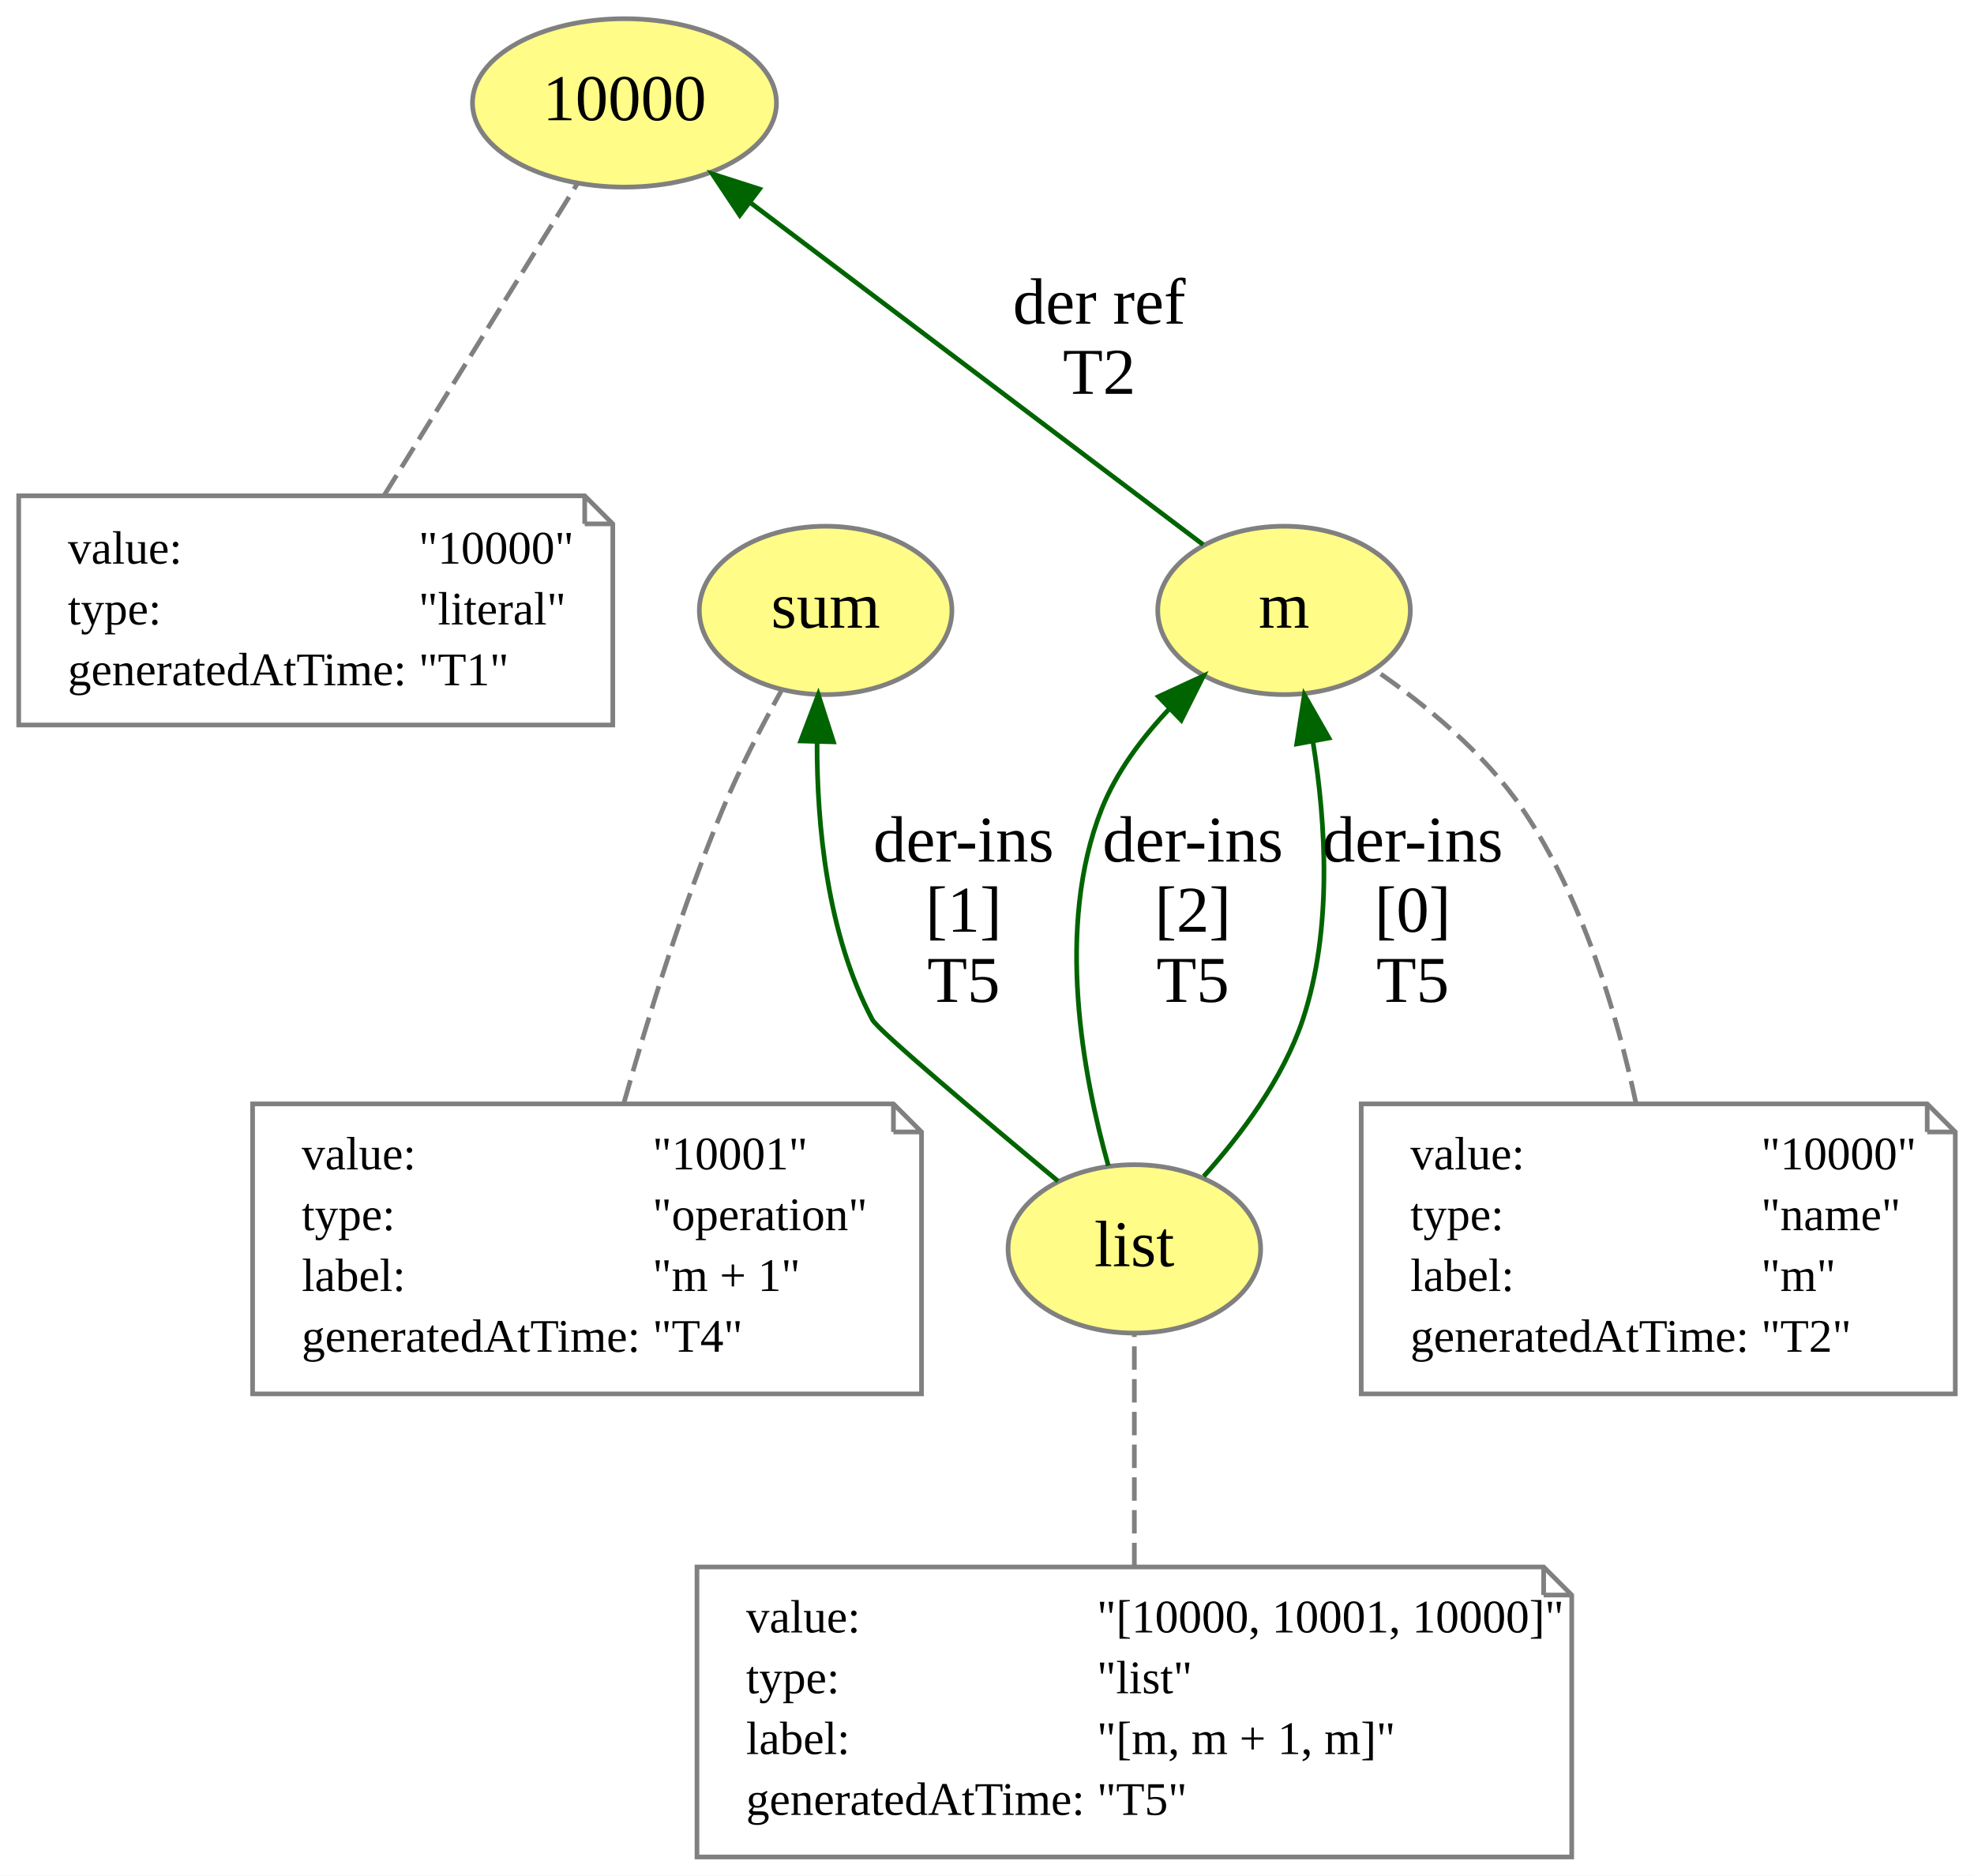
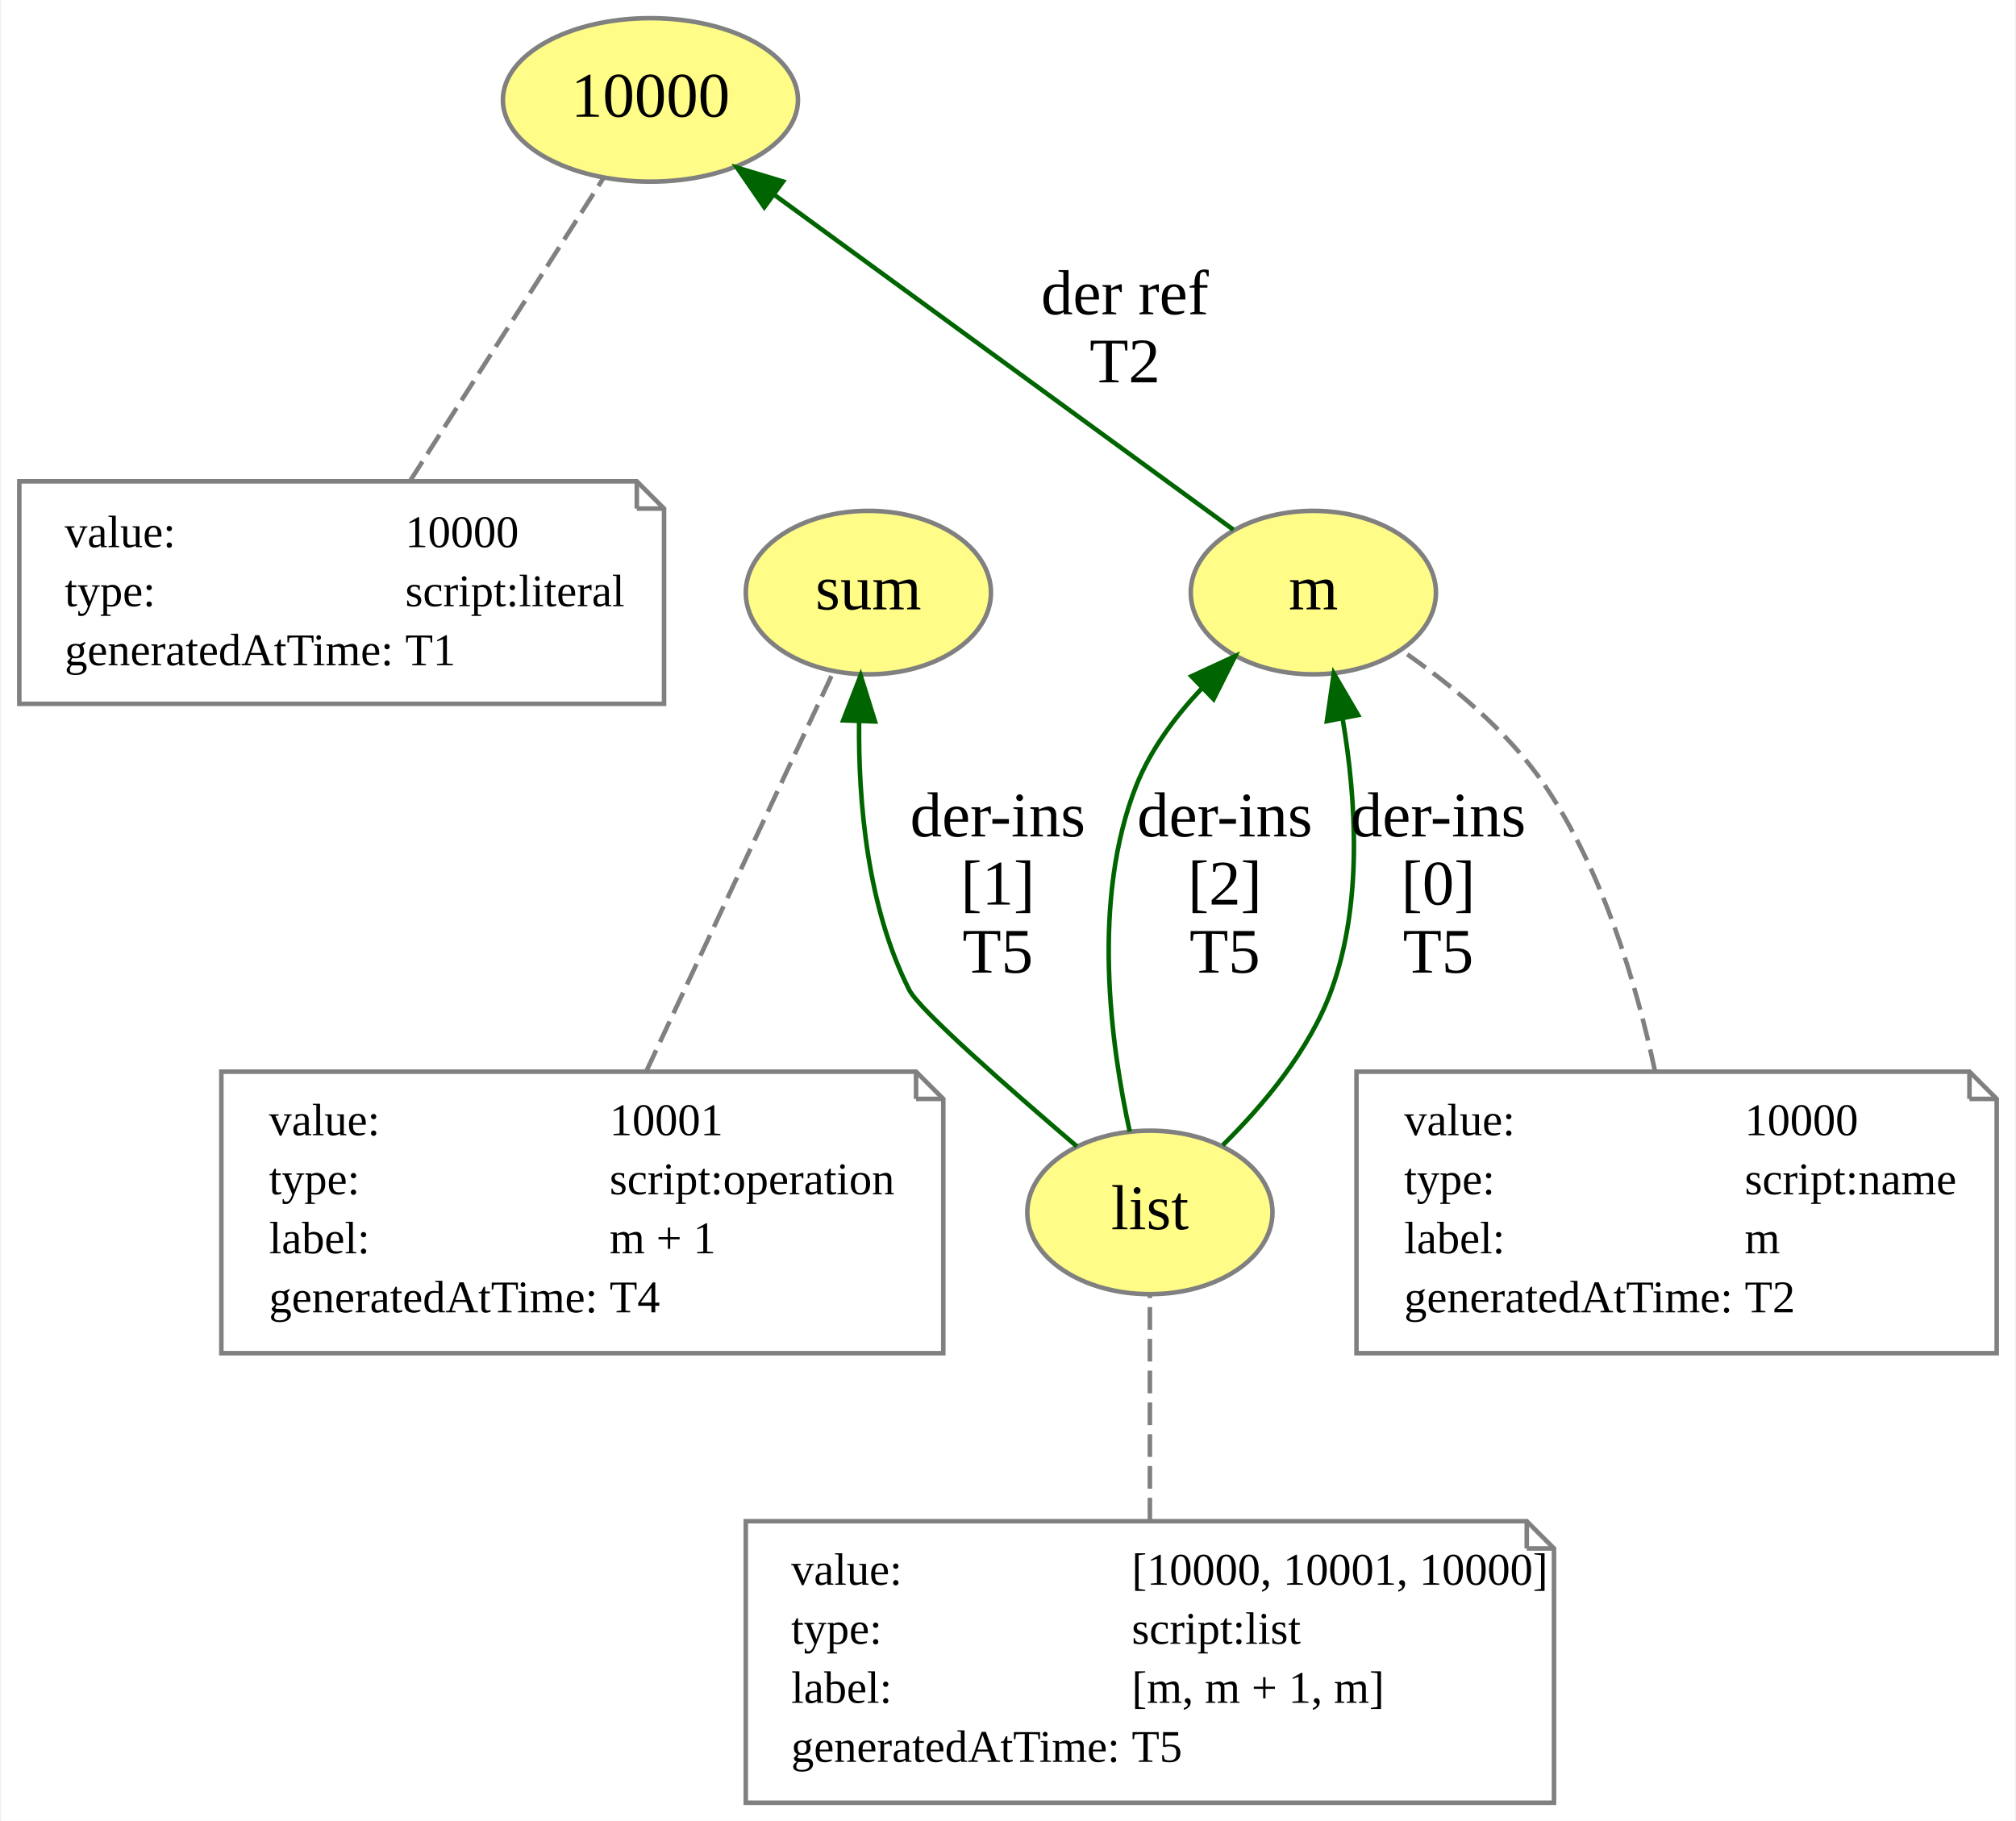
- <svg xmlns="http://www.w3.org/2000/svg" xmlns:xlink="http://www.w3.org/1999/xlink" width="422pt" height="401pt" viewBox="0.00 0.00 422.00 401.00">
+ <svg xmlns="http://www.w3.org/2000/svg" xmlns:xlink="http://www.w3.org/1999/xlink" width="444pt" height="401pt" viewBox="0.00 0.00 443.50 401.00">
  <g id="graph0" class="graph" transform="scale(1 1) rotate(0) translate(4 397)">
-     <polygon fill="white" stroke="none" points="-4,4 -4,-397 418,-397 418,4 -4,4" />
+     <polygon fill="white" stroke="none" points="-4,4 -4,-397 439.5,-397 439.5,4 -4,4" />
    <g id="node1" class="node">
      <g id="a_node1">
        <a xlink:href="http://example.org/10000" xlink:title="10000">
-           <ellipse fill="#fffc87" stroke="#808080" cx="129.5" cy="-375" rx="32.494" ry="18" />
-           <text text-anchor="middle" x="129.5" y="-371.3" font-family="Times New Roman,serif" font-size="14.00">10000</text>
+           <ellipse fill="#fffc87" stroke="#808080" cx="139" cy="-375" rx="32.494" ry="18" />
+           <text text-anchor="middle" x="139" y="-371.3" font-family="Times New Roman,serif" font-size="14.00">10000</text>
        </a>
      </g>
    </g>
    <g id="node2" class="node">
-       <polygon fill="none" stroke="gray" points="121,-291 -7.10543e-015,-291 -7.10543e-015,-242 127,-242 127,-285 121,-291" />
-       <polyline fill="none" stroke="gray" points="121,-291 121,-285 " />
-       <polyline fill="none" stroke="gray" points="127,-285 121,-285 " />
-       <text text-anchor="start" x="10.5" y="-276.5" font-family="Times New Roman,serif" font-size="10.00">value:</text>
-       <text text-anchor="start" x="85.5" y="-276.5" font-family="Times New Roman,serif" font-size="10.00">"10000"</text>
-       <text text-anchor="start" x="10.5" y="-263.5" font-family="Times New Roman,serif" font-size="10.00">type:</text>
-       <text text-anchor="start" x="85.5" y="-263.5" font-family="Times New Roman,serif" font-size="10.00">"literal"</text>
-       <text text-anchor="start" x="10.5" y="-250.5" font-family="Times New Roman,serif" font-size="10.00">generatedAtTime:</text>
-       <text text-anchor="start" x="85.5" y="-250.5" font-family="Times New Roman,serif" font-size="10.00">"T1"</text>
+       <polygon fill="none" stroke="gray" points="136,-291 0,-291 0,-242 142,-242 142,-285 136,-291" />
+       <polyline fill="none" stroke="gray" points="136,-291 136,-285 " />
+       <polyline fill="none" stroke="gray" points="142,-285 136,-285 " />
+       <text text-anchor="start" x="10" y="-276.5" font-family="Times New Roman,serif" font-size="10.00">value:</text>
+       <text text-anchor="start" x="85" y="-276.5" font-family="Times New Roman,serif" font-size="10.00">10000</text>
+       <text text-anchor="start" x="10" y="-263.5" font-family="Times New Roman,serif" font-size="10.00">type:</text>
+       <text text-anchor="start" x="85" y="-263.5" font-family="Times New Roman,serif" font-size="10.00">script:literal</text>
+       <text text-anchor="start" x="10" y="-250.5" font-family="Times New Roman,serif" font-size="10.00">generatedAtTime:</text>
+       <text text-anchor="start" x="85" y="-250.5" font-family="Times New Roman,serif" font-size="10.00">T1</text>
    </g>
    <g id="edge1" class="edge">
-       <path fill="none" stroke="gray" stroke-dasharray="5,2" d="M78.147,-291.136C90.68,-311.358 108.39,-339.936 119.397,-357.698" />
+       <path fill="none" stroke="gray" stroke-dasharray="5,2" d="M86.091,-291.136C99.004,-311.358 117.25,-339.936 128.591,-357.698" />
    </g>
    <g id="node3" class="node">
      <g id="a_node3">
        <a xlink:href="http://example.org/m" xlink:title="m">
-           <ellipse fill="#fffc87" stroke="#808080" cx="270.5" cy="-266.5" rx="27" ry="18" />
-           <text text-anchor="middle" x="270.5" y="-262.8" font-family="Times New Roman,serif" font-size="14.00">m</text>
+           <ellipse fill="#fffc87" stroke="#808080" cx="285" cy="-266.5" rx="27" ry="18" />
+           <text text-anchor="middle" x="285" y="-262.8" font-family="Times New Roman,serif" font-size="14.00">m</text>
        </a>
      </g>
    </g>
    <g id="edge3" class="edge">
-       <path fill="none" stroke="darkgreen" d="M253.211,-280.559C229.086,-298.781 185.087,-332.014 156.586,-353.541" />
-       <polygon fill="darkgreen" stroke="darkgreen" points="154.148,-350.996 148.278,-359.816 158.367,-356.582 154.148,-350.996" />
-       <text text-anchor="middle" x="231" y="-327.8" font-family="Times New Roman,serif" font-size="14.00">der ref</text>
-       <text text-anchor="middle" x="231" y="-312.8" font-family="Times New Roman,serif" font-size="14.00">T2</text>
+       <path fill="none" stroke="darkgreen" d="M267.389,-280.346C242.262,-298.675 195.897,-332.496 166.3,-354.086" />
+       <polygon fill="darkgreen" stroke="darkgreen" points="164.078,-351.375 158.061,-360.096 168.203,-357.03 164.078,-351.375" />
+       <text text-anchor="middle" x="243.5" y="-327.8" font-family="Times New Roman,serif" font-size="14.00">der ref</text>
+       <text text-anchor="middle" x="243.5" y="-312.8" font-family="Times New Roman,serif" font-size="14.00">T2</text>
    </g>
    <g id="node4" class="node">
-       <polygon fill="none" stroke="gray" points="408,-161 287,-161 287,-99 414,-99 414,-155 408,-161" />
-       <polyline fill="none" stroke="gray" points="408,-161 408,-155 " />
-       <polyline fill="none" stroke="gray" points="414,-155 408,-155 " />
-       <text text-anchor="start" x="297.5" y="-147" font-family="Times New Roman,serif" font-size="10.00">value:</text>
-       <text text-anchor="start" x="372.5" y="-147" font-family="Times New Roman,serif" font-size="10.00">"10000"</text>
-       <text text-anchor="start" x="297.5" y="-134" font-family="Times New Roman,serif" font-size="10.00">type:</text>
-       <text text-anchor="start" x="372.5" y="-134" font-family="Times New Roman,serif" font-size="10.00">"name"</text>
-       <text text-anchor="start" x="297.5" y="-121" font-family="Times New Roman,serif" font-size="10.00">label:</text>
-       <text text-anchor="start" x="372.5" y="-121" font-family="Times New Roman,serif" font-size="10.00">"m"</text>
-       <text text-anchor="start" x="297.5" y="-108" font-family="Times New Roman,serif" font-size="10.00">generatedAtTime:</text>
-       <text text-anchor="start" x="372.5" y="-108" font-family="Times New Roman,serif" font-size="10.00">"T2"</text>
+       <polygon fill="none" stroke="gray" points="429.5,-161 294.5,-161 294.5,-99 435.5,-99 435.5,-155 429.5,-161" />
+       <polyline fill="none" stroke="gray" points="429.5,-161 429.5,-155 " />
+       <polyline fill="none" stroke="gray" points="435.5,-155 429.5,-155 " />
+       <text text-anchor="start" x="305" y="-147" font-family="Times New Roman,serif" font-size="10.00">value:</text>
+       <text text-anchor="start" x="380" y="-147" font-family="Times New Roman,serif" font-size="10.00">10000</text>
+       <text text-anchor="start" x="305" y="-134" font-family="Times New Roman,serif" font-size="10.00">type:</text>
+       <text text-anchor="start" x="380" y="-134" font-family="Times New Roman,serif" font-size="10.00">script:name</text>
+       <text text-anchor="start" x="305" y="-121" font-family="Times New Roman,serif" font-size="10.00">label:</text>
+       <text text-anchor="start" x="380" y="-121" font-family="Times New Roman,serif" font-size="10.00">m</text>
+       <text text-anchor="start" x="305" y="-108" font-family="Times New Roman,serif" font-size="10.00">generatedAtTime:</text>
+       <text text-anchor="start" x="380" y="-108" font-family="Times New Roman,serif" font-size="10.00">T2</text>
    </g>
    <g id="edge2" class="edge">
-       <path fill="none" stroke="gray" stroke-dasharray="5,2" d="M345.765,-161.017C341.662,-180.263 334.298,-205.092 321.5,-224 313.31,-236.1 300.56,-246.475 289.858,-253.825" />
+       <path fill="none" stroke="gray" stroke-dasharray="5,2" d="M360.265,-161.017C356.162,-180.263 348.798,-205.092 336,-224 327.81,-236.1 315.06,-246.475 304.358,-253.825" />
    </g>
    <g id="node5" class="node">
      <g id="a_node5">
        <a xlink:href="http://example.org/sum" xlink:title="sum">
-           <ellipse fill="#fffc87" stroke="#808080" cx="172.5" cy="-266.5" rx="27" ry="18" />
-           <text text-anchor="middle" x="172.5" y="-262.8" font-family="Times New Roman,serif" font-size="14.00">sum</text>
+           <ellipse fill="#fffc87" stroke="#808080" cx="187" cy="-266.5" rx="27" ry="18" />
+           <text text-anchor="middle" x="187" y="-262.8" font-family="Times New Roman,serif" font-size="14.00">sum</text>
        </a>
      </g>
    </g>
    <g id="node6" class="node">
-       <polygon fill="none" stroke="gray" points="187,-161 50,-161 50,-99 193,-99 193,-155 187,-161" />
-       <polyline fill="none" stroke="gray" points="187,-161 187,-155 " />
-       <polyline fill="none" stroke="gray" points="193,-155 187,-155 " />
-       <text text-anchor="start" x="60.5" y="-147" font-family="Times New Roman,serif" font-size="10.00">value:</text>
-       <text text-anchor="start" x="135.5" y="-147" font-family="Times New Roman,serif" font-size="10.00">"10001"</text>
-       <text text-anchor="start" x="60.5" y="-134" font-family="Times New Roman,serif" font-size="10.00">type:</text>
-       <text text-anchor="start" x="135.5" y="-134" font-family="Times New Roman,serif" font-size="10.00">"operation"</text>
-       <text text-anchor="start" x="60.5" y="-121" font-family="Times New Roman,serif" font-size="10.00">label:</text>
-       <text text-anchor="start" x="135.5" y="-121" font-family="Times New Roman,serif" font-size="10.00">"m + 1"</text>
-       <text text-anchor="start" x="60.5" y="-108" font-family="Times New Roman,serif" font-size="10.00">generatedAtTime:</text>
-       <text text-anchor="start" x="135.5" y="-108" font-family="Times New Roman,serif" font-size="10.00">"T4"</text>
+       <polygon fill="none" stroke="gray" points="197.5,-161 44.5,-161 44.5,-99 203.5,-99 203.5,-155 197.5,-161" />
+       <polyline fill="none" stroke="gray" points="197.5,-161 197.5,-155 " />
+       <polyline fill="none" stroke="gray" points="203.5,-155 197.5,-155 " />
+       <text text-anchor="start" x="55" y="-147" font-family="Times New Roman,serif" font-size="10.00">value:</text>
+       <text text-anchor="start" x="130" y="-147" font-family="Times New Roman,serif" font-size="10.00">10001</text>
+       <text text-anchor="start" x="55" y="-134" font-family="Times New Roman,serif" font-size="10.00">type:</text>
+       <text text-anchor="start" x="130" y="-134" font-family="Times New Roman,serif" font-size="10.00">script:operation</text>
+       <text text-anchor="start" x="55" y="-121" font-family="Times New Roman,serif" font-size="10.00">label:</text>
+       <text text-anchor="start" x="130" y="-121" font-family="Times New Roman,serif" font-size="10.00">m + 1</text>
+       <text text-anchor="start" x="55" y="-108" font-family="Times New Roman,serif" font-size="10.00">generatedAtTime:</text>
+       <text text-anchor="start" x="130" y="-108" font-family="Times New Roman,serif" font-size="10.00">T4</text>
    </g>
    <g id="edge4" class="edge">
-       <path fill="none" stroke="gray" stroke-dasharray="5,2" d="M129.394,-161.238C134.583,-179.676 141.977,-203.549 150.5,-224 154.076,-232.581 158.83,-241.749 163.003,-249.28" />
+       <path fill="none" stroke="gray" stroke-dasharray="5,2" d="M138.138,-161.184C150.836,-188.292 169.007,-227.085 179.234,-248.92" />
    </g>
    <g id="node7" class="node">
      <g id="a_node7">
        <a xlink:href="http://example.org/list" xlink:title="list">
-           <ellipse fill="#fffc87" stroke="#808080" cx="238.5" cy="-130" rx="27" ry="18" />
-           <text text-anchor="middle" x="238.5" y="-126.3" font-family="Times New Roman,serif" font-size="14.00">list</text>
+           <ellipse fill="#fffc87" stroke="#808080" cx="249" cy="-130" rx="27" ry="18" />
+           <text text-anchor="middle" x="249" y="-126.3" font-family="Times New Roman,serif" font-size="14.00">list</text>
        </a>
      </g>
    </g>
    <g id="edge6" class="edge">
-       <path fill="none" stroke="darkgreen" d="M253.338,-145.513C261.284,-154.351 270.284,-166.351 274.5,-179 280.878,-198.133 279.473,-220.968 276.69,-238.371" />
-       <polygon fill="darkgreen" stroke="darkgreen" points="273.208,-237.954 274.837,-248.422 280.092,-239.223 273.208,-237.954" />
-       <text text-anchor="middle" x="298" y="-212.8" font-family="Times New Roman,serif" font-size="14.00">der-ins</text>
-       <text text-anchor="middle" x="298" y="-197.8" font-family="Times New Roman,serif" font-size="14.00">[0]</text>
-       <text text-anchor="middle" x="298" y="-182.8" font-family="Times New Roman,serif" font-size="14.00">T5</text>
+       <path fill="none" stroke="darkgreen" d="M265.042,-144.801C273.959,-153.57 284.199,-165.74 289,-179 295.908,-198.081 294.419,-221.089 291.468,-238.578" />
+       <polygon fill="darkgreen" stroke="darkgreen" points="287.978,-238.185 289.503,-248.669 294.849,-239.523 287.978,-238.185" />
+       <text text-anchor="middle" x="312.5" y="-212.8" font-family="Times New Roman,serif" font-size="14.00">der-ins</text>
+       <text text-anchor="middle" x="312.5" y="-197.8" font-family="Times New Roman,serif" font-size="14.00">[0]</text>
+       <text text-anchor="middle" x="312.5" y="-182.8" font-family="Times New Roman,serif" font-size="14.00">T5</text>
    </g>
    <g id="edge8" class="edge">
-       <path fill="none" stroke="darkgreen" d="M232.939,-147.79C227.554,-166.944 221.541,-198.861 231.5,-224 234.624,-231.885 240.033,-239.146 245.845,-245.315" />
-       <polygon fill="darkgreen" stroke="darkgreen" points="243.661,-248.071 253.281,-252.51 248.529,-243.041 243.661,-248.071" />
-       <text text-anchor="middle" x="251" y="-212.8" font-family="Times New Roman,serif" font-size="14.00">der-ins</text>
-       <text text-anchor="middle" x="251" y="-197.8" font-family="Times New Roman,serif" font-size="14.00">[2]</text>
-       <text text-anchor="middle" x="251" y="-182.8" font-family="Times New Roman,serif" font-size="14.00">T5</text>
+       <path fill="none" stroke="darkgreen" d="M244.562,-147.811C240.368,-166.984 236.064,-198.919 246,-224 249.124,-231.885 254.533,-239.146 260.345,-245.315" />
+       <polygon fill="darkgreen" stroke="darkgreen" points="258.161,-248.071 267.781,-252.51 263.029,-243.041 258.161,-248.071" />
+       <text text-anchor="middle" x="265.5" y="-212.8" font-family="Times New Roman,serif" font-size="14.00">der-ins</text>
+       <text text-anchor="middle" x="265.5" y="-197.8" font-family="Times New Roman,serif" font-size="14.00">[2]</text>
+       <text text-anchor="middle" x="265.5" y="-182.8" font-family="Times New Roman,serif" font-size="14.00">T5</text>
    </g>
    <g id="edge7" class="edge">
-       <path fill="none" stroke="darkgreen" d="M222.183,-144.49C206.093,-157.867 183.725,-176.696 182.5,-179 172.817,-197.214 170.615,-220.587 170.671,-238.444" />
-       <polygon fill="darkgreen" stroke="darkgreen" points="167.173,-238.593 170.937,-248.497 174.171,-238.407 167.173,-238.593" />
-       <text text-anchor="middle" x="202" y="-212.8" font-family="Times New Roman,serif" font-size="14.00">der-ins</text>
-       <text text-anchor="middle" x="202" y="-197.8" font-family="Times New Roman,serif" font-size="14.00">[1]</text>
-       <text text-anchor="middle" x="202" y="-182.8" font-family="Times New Roman,serif" font-size="14.00">T5</text>
+       <path fill="none" stroke="darkgreen" d="M232.9,-144.556C218.136,-157.148 198.232,-174.599 196,-179 186.74,-197.263 184.765,-220.452 184.956,-238.223" />
+       <polygon fill="darkgreen" stroke="darkgreen" points="181.458,-238.361 185.294,-248.238 188.454,-238.125 181.458,-238.361" />
+       <text text-anchor="middle" x="215.5" y="-212.8" font-family="Times New Roman,serif" font-size="14.00">der-ins</text>
+       <text text-anchor="middle" x="215.5" y="-197.8" font-family="Times New Roman,serif" font-size="14.00">[1]</text>
+       <text text-anchor="middle" x="215.5" y="-182.8" font-family="Times New Roman,serif" font-size="14.00">T5</text>
    </g>
    <g id="node8" class="node">
-       <polygon fill="none" stroke="gray" points="326,-62 145,-62 145,-0 332,-0 332,-56 326,-62" />
-       <polyline fill="none" stroke="gray" points="326,-62 326,-56 " />
-       <polyline fill="none" stroke="gray" points="332,-56 326,-56 " />
-       <text text-anchor="start" x="155.5" y="-48" font-family="Times New Roman,serif" font-size="10.00">value:</text>
-       <text text-anchor="start" x="230.5" y="-48" font-family="Times New Roman,serif" font-size="10.00">"[10000, 10001, 10000]"</text>
-       <text text-anchor="start" x="155.5" y="-35" font-family="Times New Roman,serif" font-size="10.00">type:</text>
-       <text text-anchor="start" x="230.5" y="-35" font-family="Times New Roman,serif" font-size="10.00">"list"</text>
-       <text text-anchor="start" x="155.5" y="-22" font-family="Times New Roman,serif" font-size="10.00">label:</text>
-       <text text-anchor="start" x="230.5" y="-22" font-family="Times New Roman,serif" font-size="10.00">"[m, m + 1, m]"</text>
-       <text text-anchor="start" x="155.5" y="-9" font-family="Times New Roman,serif" font-size="10.00">generatedAtTime:</text>
-       <text text-anchor="start" x="230.5" y="-9" font-family="Times New Roman,serif" font-size="10.00">"T5"</text>
+       <polygon fill="none" stroke="gray" points="332,-62 160,-62 160,-0 338,-0 338,-56 332,-62" />
+       <polyline fill="none" stroke="gray" points="332,-62 332,-56 " />
+       <polyline fill="none" stroke="gray" points="338,-56 332,-56 " />
+       <text text-anchor="start" x="170" y="-48" font-family="Times New Roman,serif" font-size="10.00">value:</text>
+       <text text-anchor="start" x="245" y="-48" font-family="Times New Roman,serif" font-size="10.00">[10000, 10001, 10000]</text>
+       <text text-anchor="start" x="170" y="-35" font-family="Times New Roman,serif" font-size="10.00">type:</text>
+       <text text-anchor="start" x="245" y="-35" font-family="Times New Roman,serif" font-size="10.00">script:list</text>
+       <text text-anchor="start" x="170" y="-22" font-family="Times New Roman,serif" font-size="10.00">label:</text>
+       <text text-anchor="start" x="245" y="-22" font-family="Times New Roman,serif" font-size="10.00">[m, m + 1, m]</text>
+       <text text-anchor="start" x="170" y="-9" font-family="Times New Roman,serif" font-size="10.00">generatedAtTime:</text>
+       <text text-anchor="start" x="245" y="-9" font-family="Times New Roman,serif" font-size="10.00">T5</text>
    </g>
    <g id="edge5" class="edge">
-       <path fill="none" stroke="gray" stroke-dasharray="5,2" d="M238.5,-62.16C238.5,-78.51 238.5,-98.122 238.5,-111.859" />
+       <path fill="none" stroke="gray" stroke-dasharray="5,2" d="M249,-62.16C249,-78.51 249,-98.122 249,-111.859" />
    </g>
  </g>
</svg>
